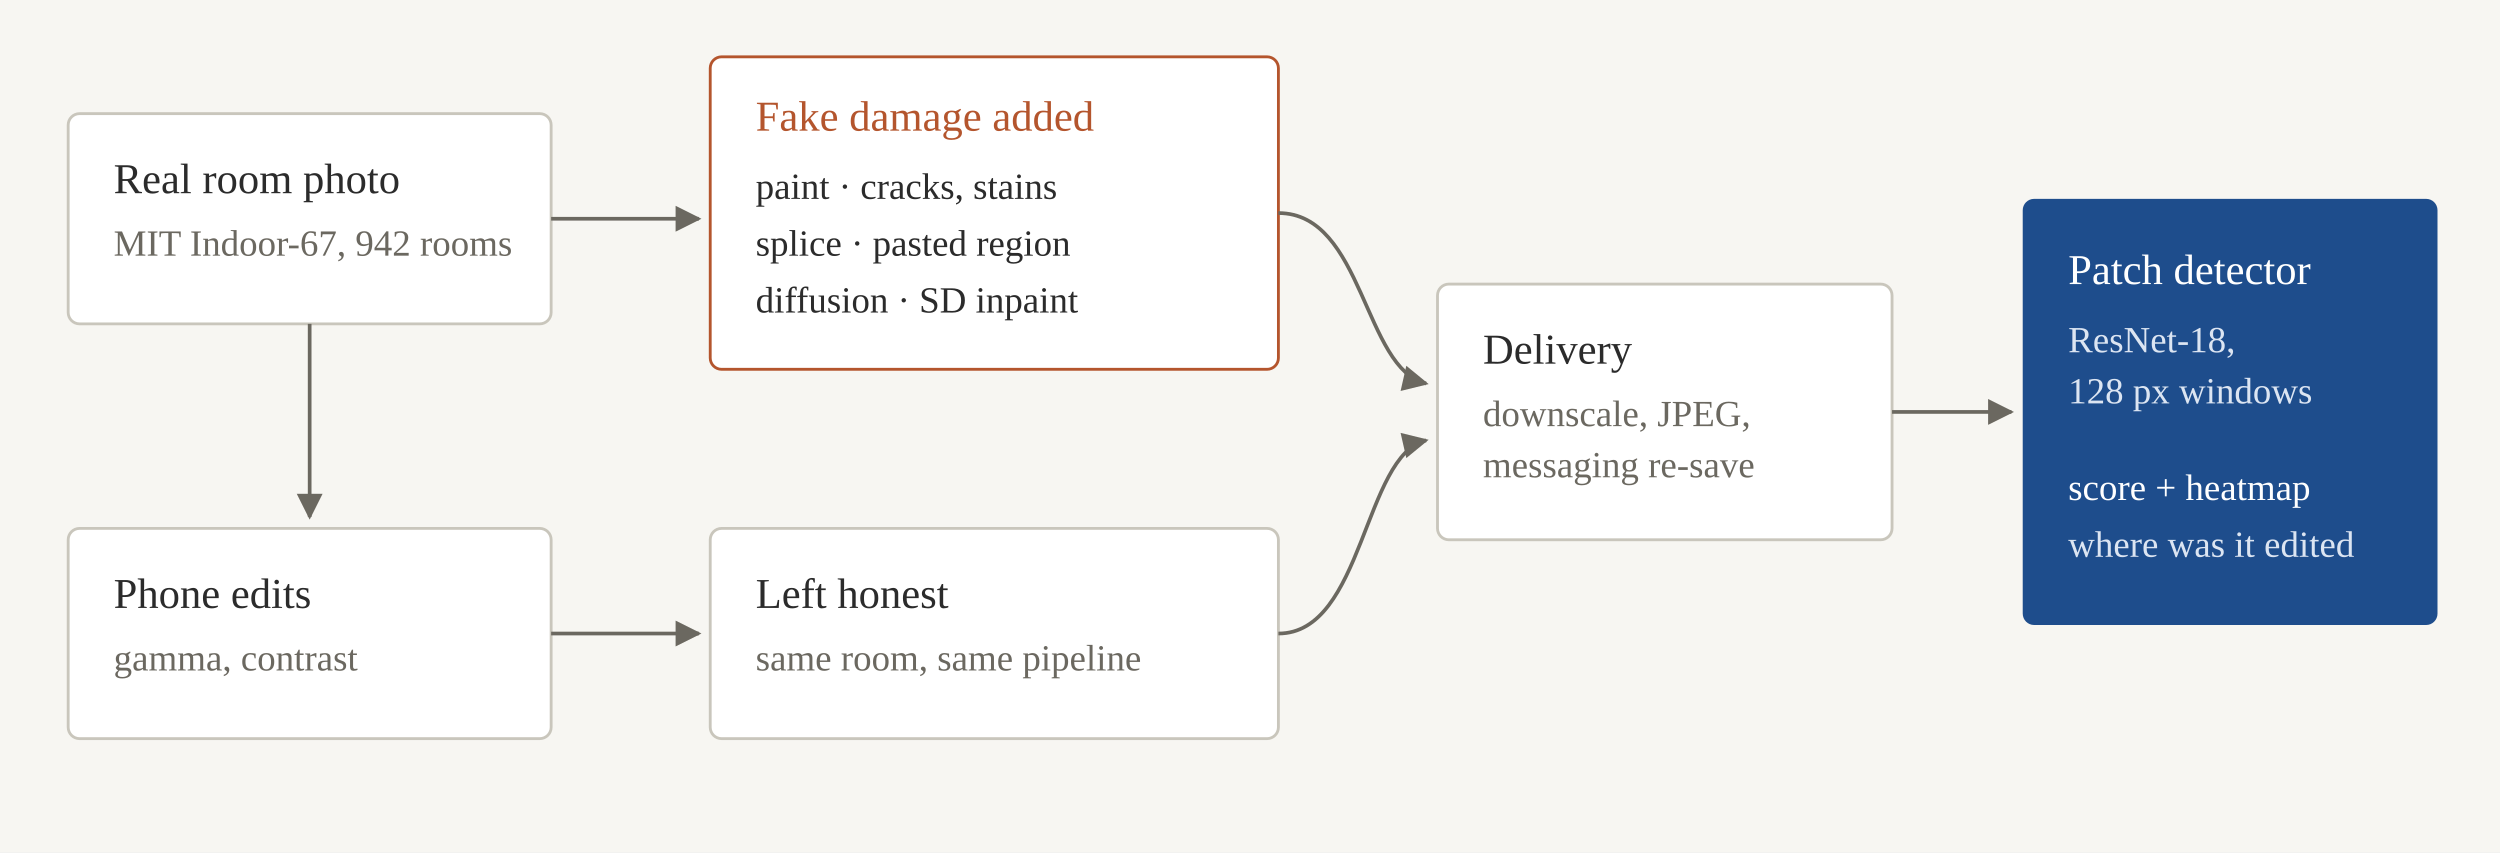
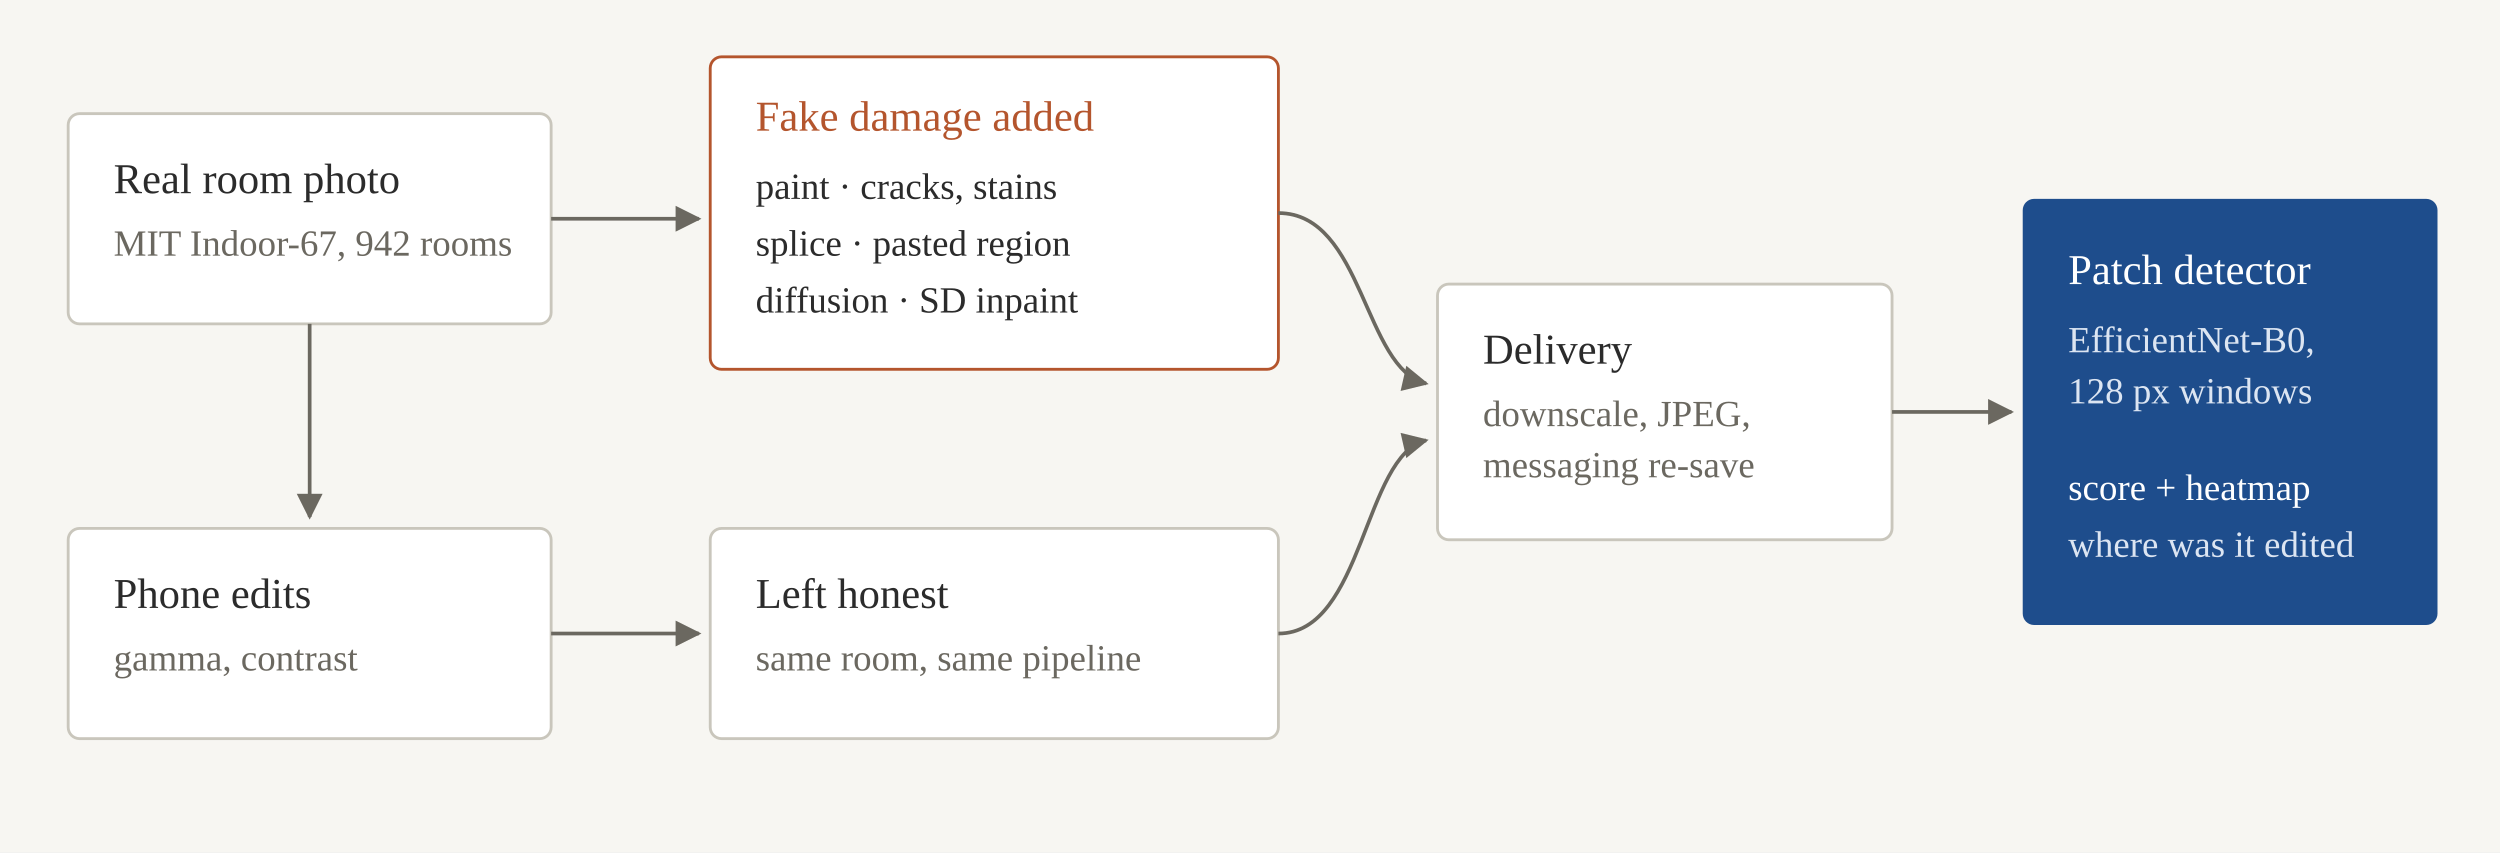
<svg xmlns="http://www.w3.org/2000/svg" viewBox="0 0 880 300" font-family="Georgia, 'Times New Roman', serif">
  <rect width="880" height="300" fill="#F7F6F2" />
  <g font-size="13" fill="#2B2B2B">
    <rect x="24" y="40" width="170" height="74" rx="4" fill="#FFFFFF" stroke="#C9C6BC" />
    <text x="40" y="68" font-size="15">Real room photo</text>
    <text x="40" y="90" fill="#6B6860">MIT Indoor-67, 942 rooms</text>
    <rect x="24" y="186" width="170" height="74" rx="4" fill="#FFFFFF" stroke="#C9C6BC" />
    <text x="40" y="214" font-size="15">Phone edits</text>
    <text x="40" y="236" fill="#6B6860">gamma, contrast</text>
    <rect x="250" y="20" width="200" height="110" rx="4" fill="#FFFFFF" stroke="#B4552D" />
    <text x="266" y="46" font-size="15" fill="#B4552D">Fake damage added</text>
    <text x="266" y="70">paint  · cracks, stains</text>
    <text x="266" y="90">splice · pasted region</text>
    <text x="266" y="110">diffusion · SD inpaint</text>
    <rect x="250" y="186" width="200" height="74" rx="4" fill="#FFFFFF" stroke="#C9C6BC" />
    <text x="266" y="214" font-size="15">Left honest</text>
    <text x="266" y="236" fill="#6B6860">same room, same pipeline</text>
    <rect x="506" y="100" width="160" height="90" rx="4" fill="#FFFFFF" stroke="#C9C6BC" />
    <text x="522" y="128" font-size="15">Delivery</text>
    <text x="522" y="150" fill="#6B6860">downscale, JPEG,</text>
    <text x="522" y="168" fill="#6B6860">messaging re-save</text>
    <rect x="712" y="70" width="146" height="150" rx="4" fill="#1E4D8C" />
    <text x="728" y="100" font-size="15" fill="#FFFFFF">Patch detector</text>
-     <text x="728" y="124" fill="#DCE5F2">ResNet-18,</text>
+     <text x="728" y="124" fill="#DCE5F2">EfficientNet-B0,</text>
    <text x="728" y="142" fill="#DCE5F2">128 px windows</text>
    <text x="728" y="176" fill="#FFFFFF">score + heatmap</text>
    <text x="728" y="196" fill="#DCE5F2">where was it edited</text>
  </g>
  <g stroke="#6B6860" stroke-width="1.3" fill="none" marker-end="url(#a)">
    <path d="M194 77 H246" />
    <path d="M109 114 V182" />
    <path d="M194 223 H246" />
    <path d="M450 75 C480 75 480 130 502 135" />
    <path d="M450 223 C480 223 480 160 502 155" />
    <path d="M666 145 H708" />
  </g>
  <defs>
    <marker id="a" viewBox="0 0 10 10" refX="9" refY="5" markerWidth="7" markerHeight="7" orient="auto">
      <path d="M0 0 L10 5 L0 10z" fill="#6B6860" />
    </marker>
  </defs>
</svg>
